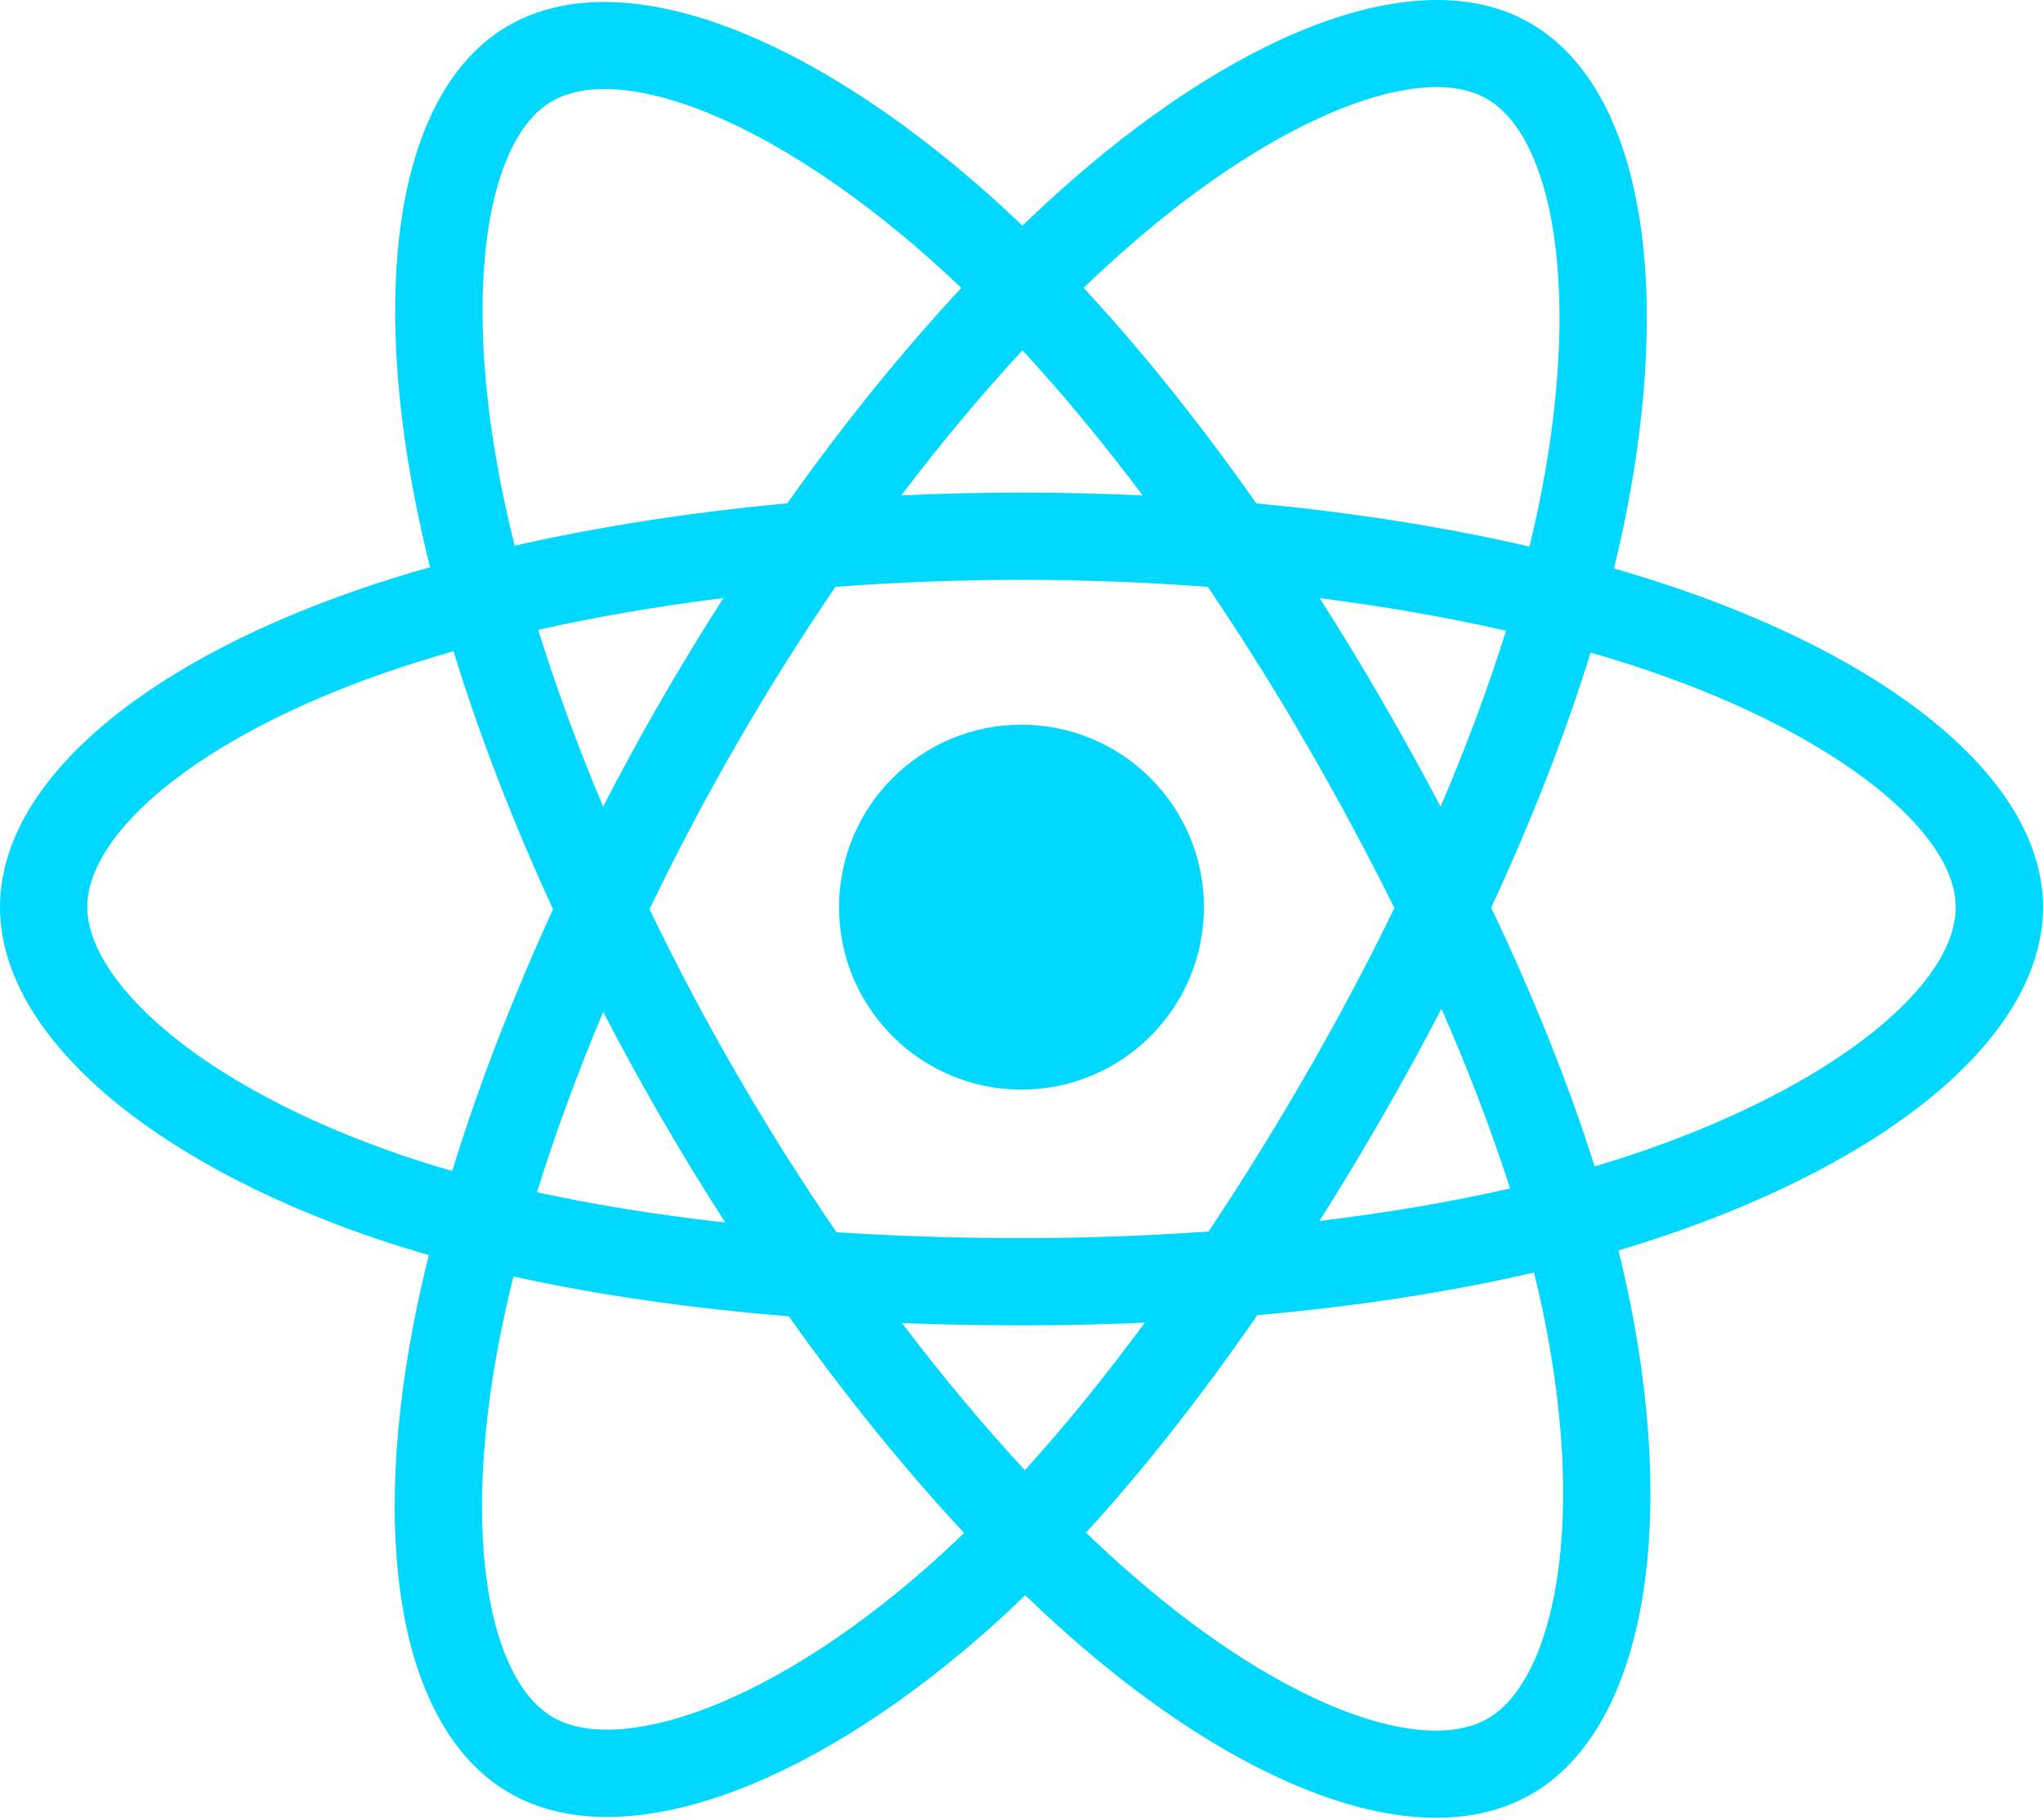
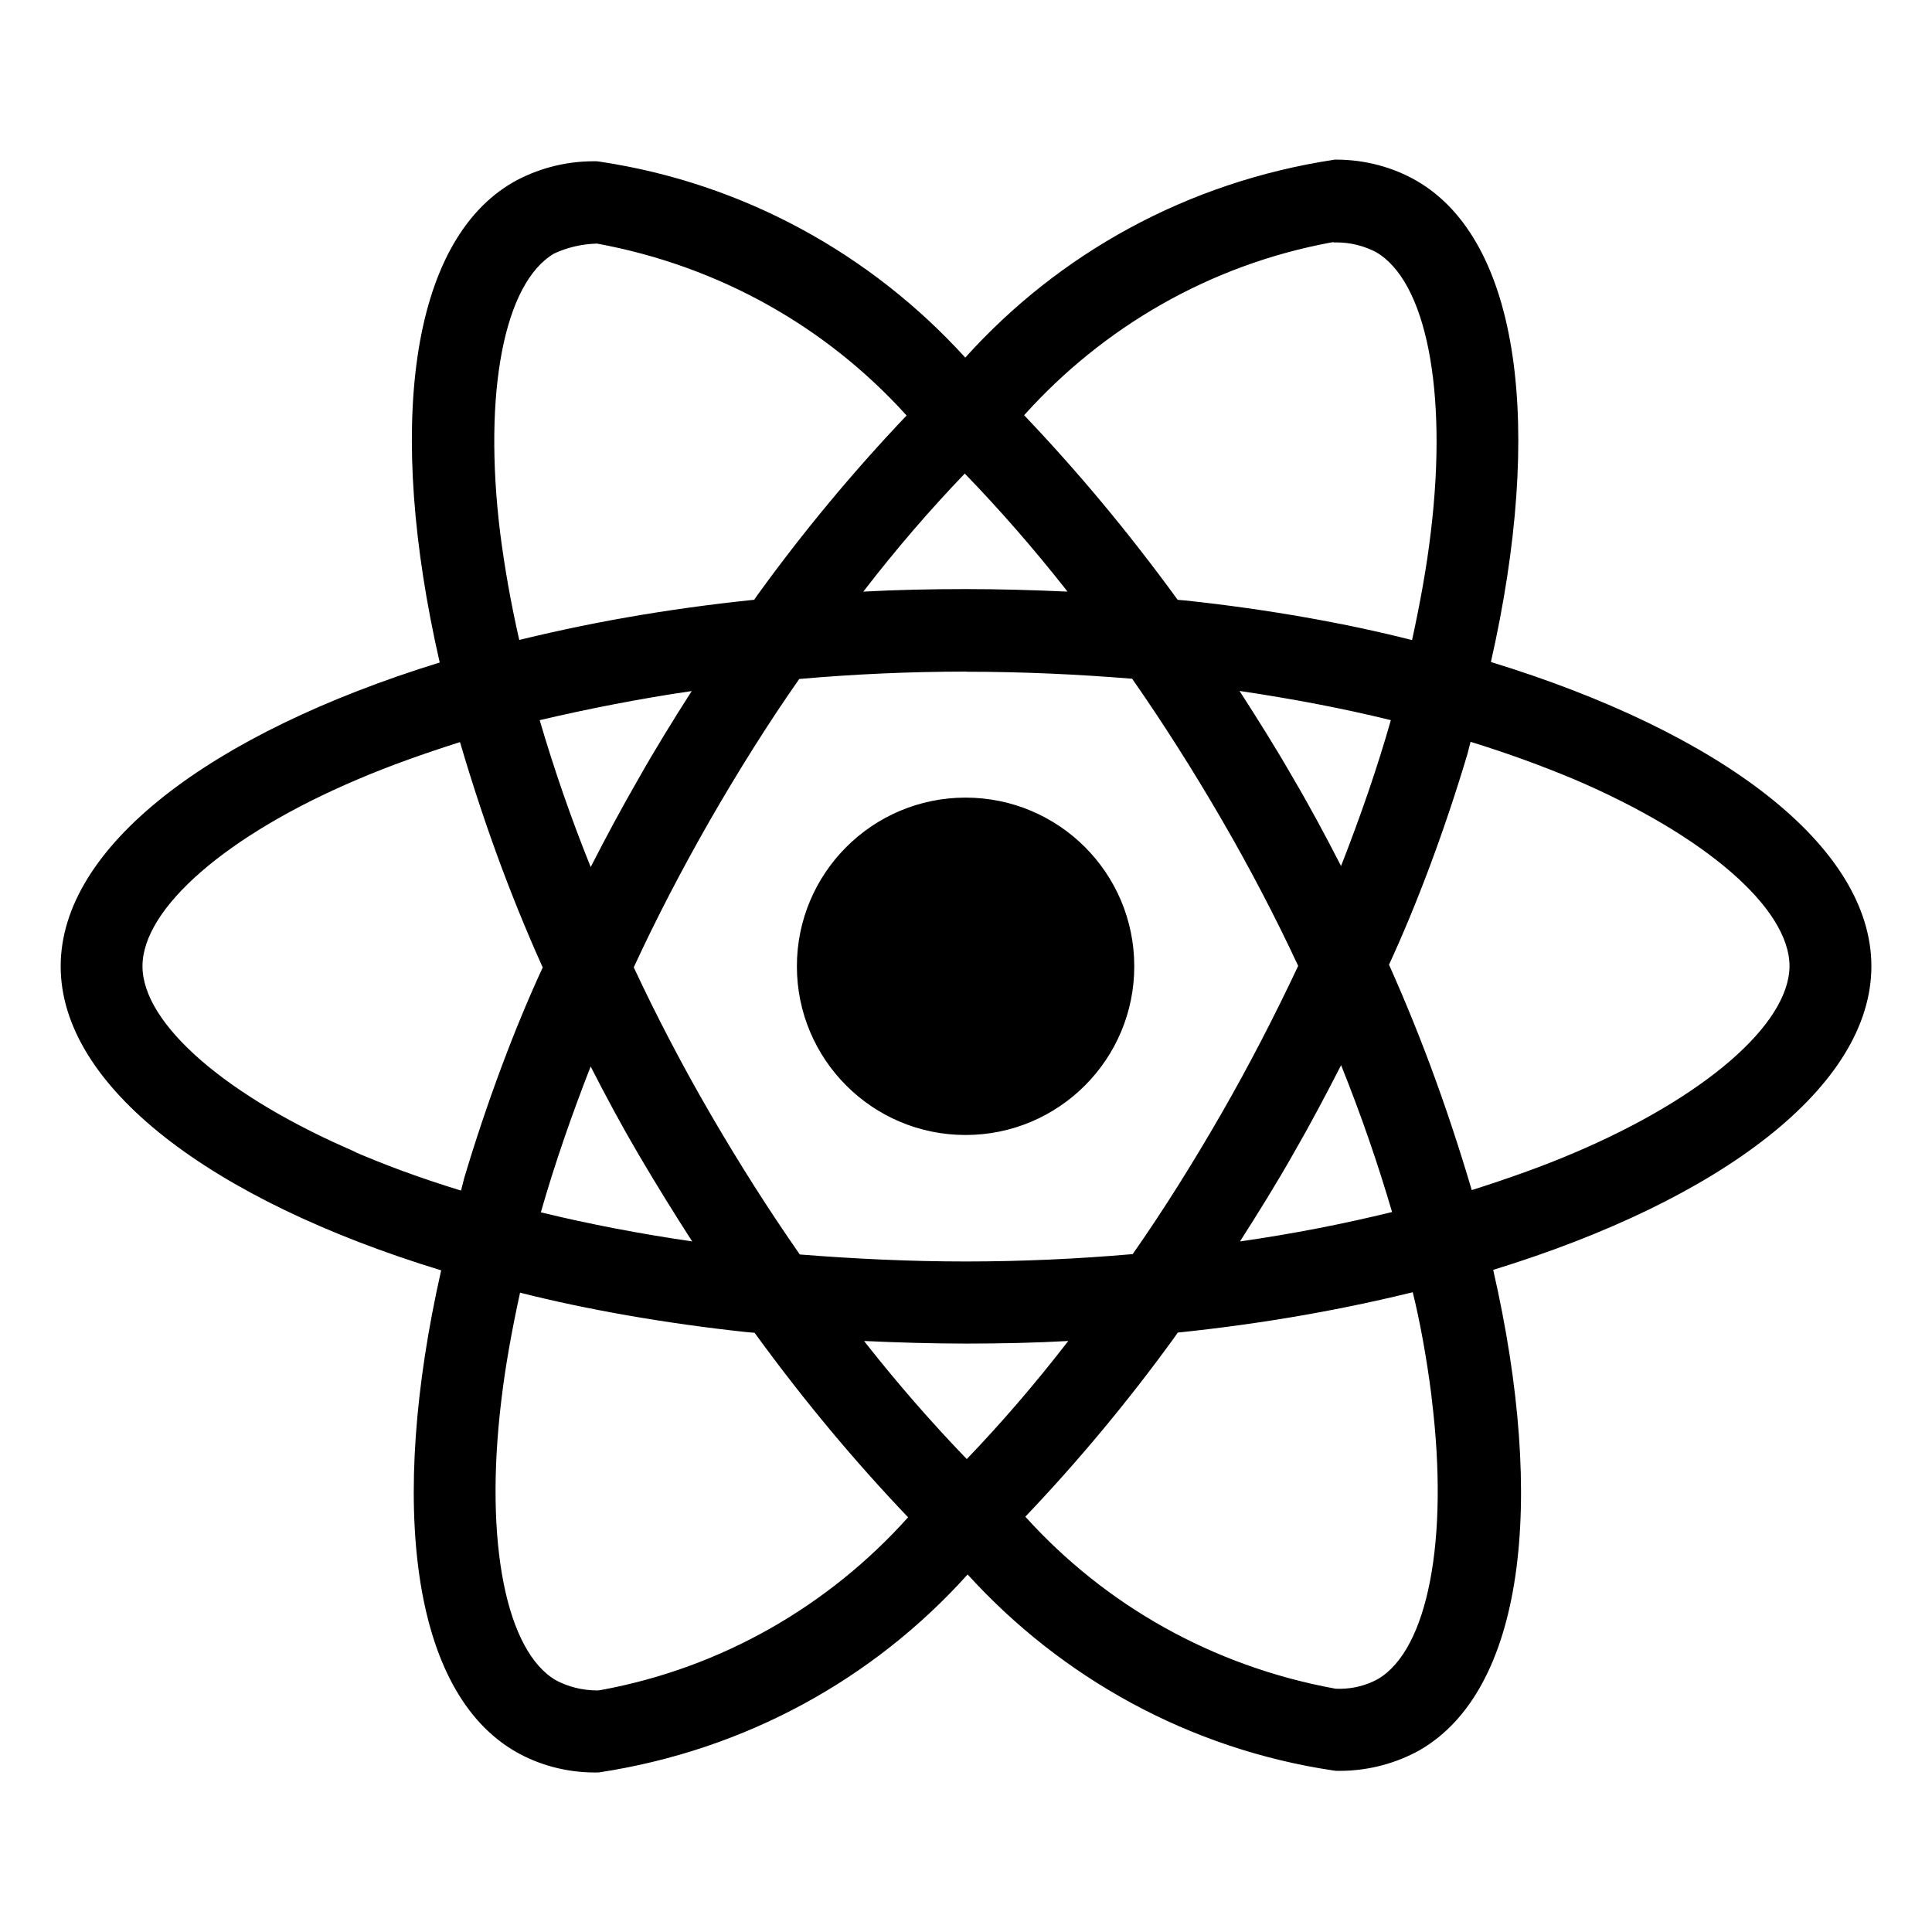
- <svg xmlns="http://www.w3.org/2000/svg" aria-hidden="true" role="img" class="iconify iconify--logos" width="35.93" height="32" preserveAspectRatio="xMidYMid meet" viewBox="0 0 256 228">
-   <path fill="#00D8FF" d="M210.483 73.824a171.49 171.49 0 0 0-8.24-2.597c.465-1.9.893-3.777 1.273-5.621c6.238-30.281 2.16-54.676-11.769-62.708c-13.355-7.7-35.196.329-57.254 19.526a171.23 171.23 0 0 0-6.375 5.848a155.866 155.866 0 0 0-4.241-3.917C100.759 3.829 77.587-4.822 63.673 3.233C50.33 10.957 46.379 33.89 51.995 62.588a170.974 170.974 0 0 0 1.892 8.48c-3.28.932-6.445 1.924-9.474 2.98C17.309 83.498 0 98.307 0 113.668c0 15.865 18.582 31.778 46.812 41.427a145.52 145.52 0 0 0 6.921 2.165a167.467 167.467 0 0 0-2.01 9.138c-5.354 28.2-1.173 50.591 12.134 58.266c13.744 7.926 36.812-.22 59.273-19.855a145.567 145.567 0 0 0 5.342-4.923a168.064 168.064 0 0 0 6.92 6.314c21.758 18.722 43.246 26.282 56.54 18.586c13.731-7.949 18.194-32.003 12.4-61.268a145.016 145.016 0 0 0-1.535-6.842c1.62-.48 3.21-.974 4.76-1.488c29.348-9.723 48.443-25.443 48.443-41.52c0-15.417-17.868-30.326-45.517-39.844Zm-6.365 70.984c-1.4.463-2.836.91-4.3 1.345c-3.24-10.257-7.612-21.163-12.963-32.432c5.106-11 9.31-21.767 12.459-31.957c2.619.758 5.16 1.557 7.61 2.4c23.69 8.156 38.14 20.213 38.14 29.504c0 9.896-15.606 22.743-40.946 31.14Zm-10.514 20.834c2.562 12.94 2.927 24.64 1.23 33.787c-1.524 8.219-4.59 13.698-8.382 15.893c-8.067 4.67-25.32-1.4-43.927-17.412a156.726 156.726 0 0 1-6.437-5.87c7.214-7.889 14.423-17.06 21.459-27.246c12.376-1.098 24.068-2.894 34.671-5.345a134.17 134.17 0 0 1 1.386 6.193ZM87.276 214.515c-7.882 2.783-14.16 2.863-17.955.675c-8.075-4.657-11.432-22.636-6.853-46.752a156.923 156.923 0 0 1 1.869-8.499c10.486 2.32 22.093 3.988 34.498 4.994c7.084 9.967 14.501 19.128 21.976 27.15a134.668 134.668 0 0 1-4.877 4.492c-9.933 8.682-19.886 14.842-28.658 17.94ZM50.35 144.747c-12.483-4.267-22.792-9.812-29.858-15.863c-6.35-5.437-9.555-10.836-9.555-15.216c0-9.322 13.897-21.212 37.076-29.293c2.813-.98 5.757-1.905 8.812-2.773c3.204 10.42 7.406 21.315 12.477 32.332c-5.137 11.18-9.399 22.249-12.634 32.792a134.718 134.718 0 0 1-6.318-1.979Zm12.378-84.26c-4.811-24.587-1.616-43.134 6.425-47.789c8.564-4.958 27.502 2.111 47.463 19.835a144.318 144.318 0 0 1 3.841 3.545c-7.438 7.987-14.787 17.08-21.808 26.988c-12.04 1.116-23.565 2.908-34.161 5.309a160.342 160.342 0 0 1-1.76-7.887Zm110.427 27.268a347.8 347.8 0 0 0-7.785-12.803c8.168 1.033 15.994 2.404 23.343 4.08c-2.206 7.072-4.956 14.465-8.193 22.045a381.151 381.151 0 0 0-7.365-13.322Zm-45.032-43.861c5.044 5.465 10.096 11.566 15.065 18.186a322.04 322.04 0 0 0-30.257-.006c4.974-6.559 10.069-12.652 15.192-18.18ZM82.802 87.83a323.167 323.167 0 0 0-7.227 13.238c-3.184-7.553-5.909-14.98-8.134-22.152c7.304-1.634 15.093-2.97 23.209-3.984a321.524 321.524 0 0 0-7.848 12.897Zm8.081 65.352c-8.385-.936-16.291-2.203-23.593-3.793c2.26-7.3 5.045-14.885 8.298-22.6a321.187 321.187 0 0 0 7.257 13.246c2.594 4.48 5.28 8.868 8.038 13.147Zm37.542 31.03c-5.184-5.592-10.354-11.779-15.403-18.433c4.902.192 9.899.29 14.978.29c5.218 0 10.376-.117 15.453-.343c-4.985 6.774-10.018 12.97-15.028 18.486Zm52.198-57.817c3.422 7.8 6.306 15.345 8.596 22.52c-7.422 1.694-15.436 3.058-23.88 4.071a382.417 382.417 0 0 0 7.859-13.026a347.403 347.403 0 0 0 7.425-13.565Zm-16.898 8.101a358.557 358.557 0 0 1-12.281 19.815a329.4 329.4 0 0 1-23.444.823c-7.967 0-15.716-.248-23.178-.732a310.202 310.202 0 0 1-12.513-19.846h.001a307.41 307.41 0 0 1-10.923-20.627a310.278 310.278 0 0 1 10.89-20.637l-.001.001a307.318 307.318 0 0 1 12.413-19.761c7.613-.576 15.42-.876 23.31-.876H128c7.926 0 15.743.303 23.354.883a329.357 329.357 0 0 1 12.335 19.695a358.489 358.489 0 0 1 11.036 20.54a329.472 329.472 0 0 1-11 20.722Zm22.56-122.124c8.572 4.944 11.906 24.881 6.52 51.026c-.344 1.668-.73 3.367-1.15 5.09c-10.622-2.452-22.155-4.275-34.23-5.408c-7.034-10.017-14.323-19.124-21.64-27.008a160.789 160.789 0 0 1 5.888-5.4c18.9-16.447 36.564-22.941 44.612-18.3ZM128 90.808c12.625 0 22.86 10.235 22.86 22.86s-10.235 22.86-22.86 22.86s-22.86-10.235-22.86-22.86s10.235-22.86 22.86-22.86Z" />
+ <svg xmlns="http://www.w3.org/2000/svg" fill="#000000" width="130px" height="130px" viewBox="0 0 32 32" version="1.1">
+   <g id="SVGRepo_bgCarrier" stroke-width="0" />
+   <g id="SVGRepo_tracerCarrier" stroke-linecap="round" stroke-linejoin="round" />
+   <g id="SVGRepo_iconCarrier">
+     <path d="M14.313 22.211c0.55 0.025 1.112 0.043 1.681 0.043 0.575 0 1.143-0.012 1.7-0.043-0.557 0.72-1.107 1.357-1.689 1.964l0.008-0.008c-0.579-0.6-1.135-1.238-1.659-1.902l-0.041-0.054zM8.615 21.411c1.083 0.275 2.404 0.509 3.752 0.653l0.131 0.011c0.825 1.133 1.659 2.13 2.554 3.068l-0.011-0.012c-1.311 1.463-3.080 2.491-5.081 2.86l-0.055 0.008c-0.004 0-0.008 0-0.012 0-0.248 0-0.482-0.061-0.687-0.169l0.008 0.004c-0.832-0.475-1.193-2.292-0.912-4.627 0.067-0.575 0.177-1.18 0.312-1.797zM23.398 21.398c0.118 0.474 0.229 1.078 0.308 1.692l0.009 0.086c0.287 2.334-0.067 4.149-0.892 4.634-0.184 0.102-0.404 0.162-0.638 0.162-0.023 0-0.046-0.001-0.069-0.002l0.003 0c-2.053-0.375-3.821-1.396-5.129-2.841l-0.007-0.008c0.879-0.923 1.707-1.918 2.466-2.965l0.058-0.084c1.476-0.154 2.799-0.392 4.088-0.717l-0.197 0.042zM9.784 17.666c0.25 0.49 0.512 0.978 0.8 1.468q0.431 0.731 0.881 1.428c-0.868-0.127-1.706-0.287-2.507-0.482 0.225-0.787 0.507-1.602 0.825-2.416zM22.212 17.641c0.331 0.821 0.612 1.64 0.845 2.434-0.8 0.196-1.645 0.362-2.519 0.487 0.3-0.469 0.6-0.952 0.881-1.447 0.281-0.487 0.544-0.985 0.795-1.475zM7.619 12.292c0.436 1.478 0.904 2.714 1.449 3.906l-0.075-0.182c-0.466 1.005-0.927 2.234-1.305 3.499l-0.052 0.205c-0.706-0.217-1.274-0.43-1.827-0.669l0.115 0.044c-2.164-0.921-3.564-2.132-3.564-3.092s1.4-2.177 3.564-3.094c0.525-0.225 1.1-0.428 1.694-0.617zM24.358 12.287c0.605 0.187 1.18 0.396 1.718 0.622 2.164 0.925 3.564 2.134 3.564 3.094-0.006 0.96-1.406 2.174-3.57 3.093-0.525 0.225-1.1 0.427-1.693 0.616-0.44-1.483-0.908-2.718-1.451-3.912l0.076 0.188c0.464-1.004 0.926-2.233 1.303-3.498l0.053-0.206zM20.53 11.444c0.869 0.129 1.706 0.287 2.507 0.484-0.225 0.79-0.506 1.602-0.825 2.416-0.25-0.487-0.512-0.978-0.8-1.467-0.281-0.49-0.581-0.967-0.881-1.432zM11.458 11.444c-0.3 0.471-0.6 0.953-0.88 1.45-0.281 0.487-0.544 0.977-0.794 1.467-0.331-0.82-0.612-1.637-0.845-2.433 0.8-0.187 1.643-0.354 2.518-0.482zM16 11.126c0.925 0 1.846 0.042 2.752 0.116q0.761 1.091 1.478 2.324 0.697 1.2 1.272 2.432c-0.385 0.819-0.807 1.637-1.266 2.437-0.475 0.825-0.966 1.61-1.475 2.337-0.91 0.079-1.832 0.122-2.762 0.122-0.925 0-1.846-0.044-2.752-0.116-0.507-0.727-1.002-1.505-1.478-2.324q-0.697-1.2-1.272-2.432c0.379-0.821 0.807-1.641 1.266-2.442 0.475-0.825 0.966-1.607 1.475-2.334 0.91-0.080 1.832-0.122 2.762-0.122zM15.981 7.845c0.58 0.6 1.136 1.237 1.659 1.901l0.040 0.053c-0.55-0.025-1.112-0.042-1.681-0.042-0.575 0-1.143 0.012-1.7 0.042 0.556-0.72 1.106-1.357 1.689-1.964l-0.008 0.008zM9.88 4.033c2.053 0.376 3.82 1.397 5.129 2.841l0.007 0.008c-0.879 0.924-1.707 1.919-2.466 2.968l-0.058 0.084c-1.475 0.153-2.798 0.389-4.086 0.714l0.196-0.042c-0.14-0.612-0.244-1.205-0.317-1.774-0.287-2.334 0.067-4.149 0.892-4.632 0.206-0.097 0.447-0.157 0.701-0.165l0.003-0zM22.090 4.008v0.008c0.013-0 0.028-0.001 0.044-0.001 0.239 0 0.464 0.059 0.662 0.163l-0.008-0.004c0.832 0.477 1.193 2.293 0.912 4.629-0.067 0.575-0.177 1.181-0.312 1.799-1.085-0.278-2.406-0.513-3.754-0.656l-0.128-0.011c-0.826-1.134-1.66-2.131-2.555-3.070l0.012 0.012c1.311-1.46 3.077-2.488 5.074-2.859l0.056-0.009zM22.096 2.646c-2.442 0.371-4.556 1.557-6.1 3.268l-0.008 0.009c-1.555-1.71-3.669-2.888-6.051-3.245l-0.056-0.007c-0.013-0-0.029-0-0.045-0-0.491 0-0.952 0.129-1.351 0.355l0.014-0.007c-1.718 0.991-2.103 4.079-1.216 7.954-3.804 1.175-6.278 3.053-6.278 5.032 0 1.987 2.487 3.87 6.302 5.036-0.88 3.89-0.487 6.983 1.235 7.973 0.378 0.217 0.832 0.344 1.315 0.344 0.022 0 0.044-0 0.065-0.001l-0.003 0c2.442-0.371 4.556-1.558 6.1-3.27l0.008-0.009c1.555 1.711 3.669 2.889 6.051 3.246l0.056 0.007c0.015 0 0.034 0 0.052 0 0.488 0 0.947-0.128 1.344-0.351l-0.014 0.007c1.717-0.99 2.103-4.078 1.216-7.954 3.79-1.165 6.264-3.047 6.264-5.029 0-1.987-2.487-3.87-6.302-5.039 0.88-3.886 0.487-6.982-1.235-7.973-0.382-0.219-0.84-0.348-1.328-0.348-0.013 0-0.026 0-0.039 0l0.002-0zM18.787 16.005c0 1.543-1.251 2.794-2.794 2.794s-2.794-1.251-2.794-2.794c0-1.543 1.251-2.794 2.794-2.794 0.772 0 1.47 0.313 1.976 0.818v0c0.506 0.506 0.818 1.204 0.818 1.976 0 0 0 0 0 0v0z" />
+   </g>
</svg>
